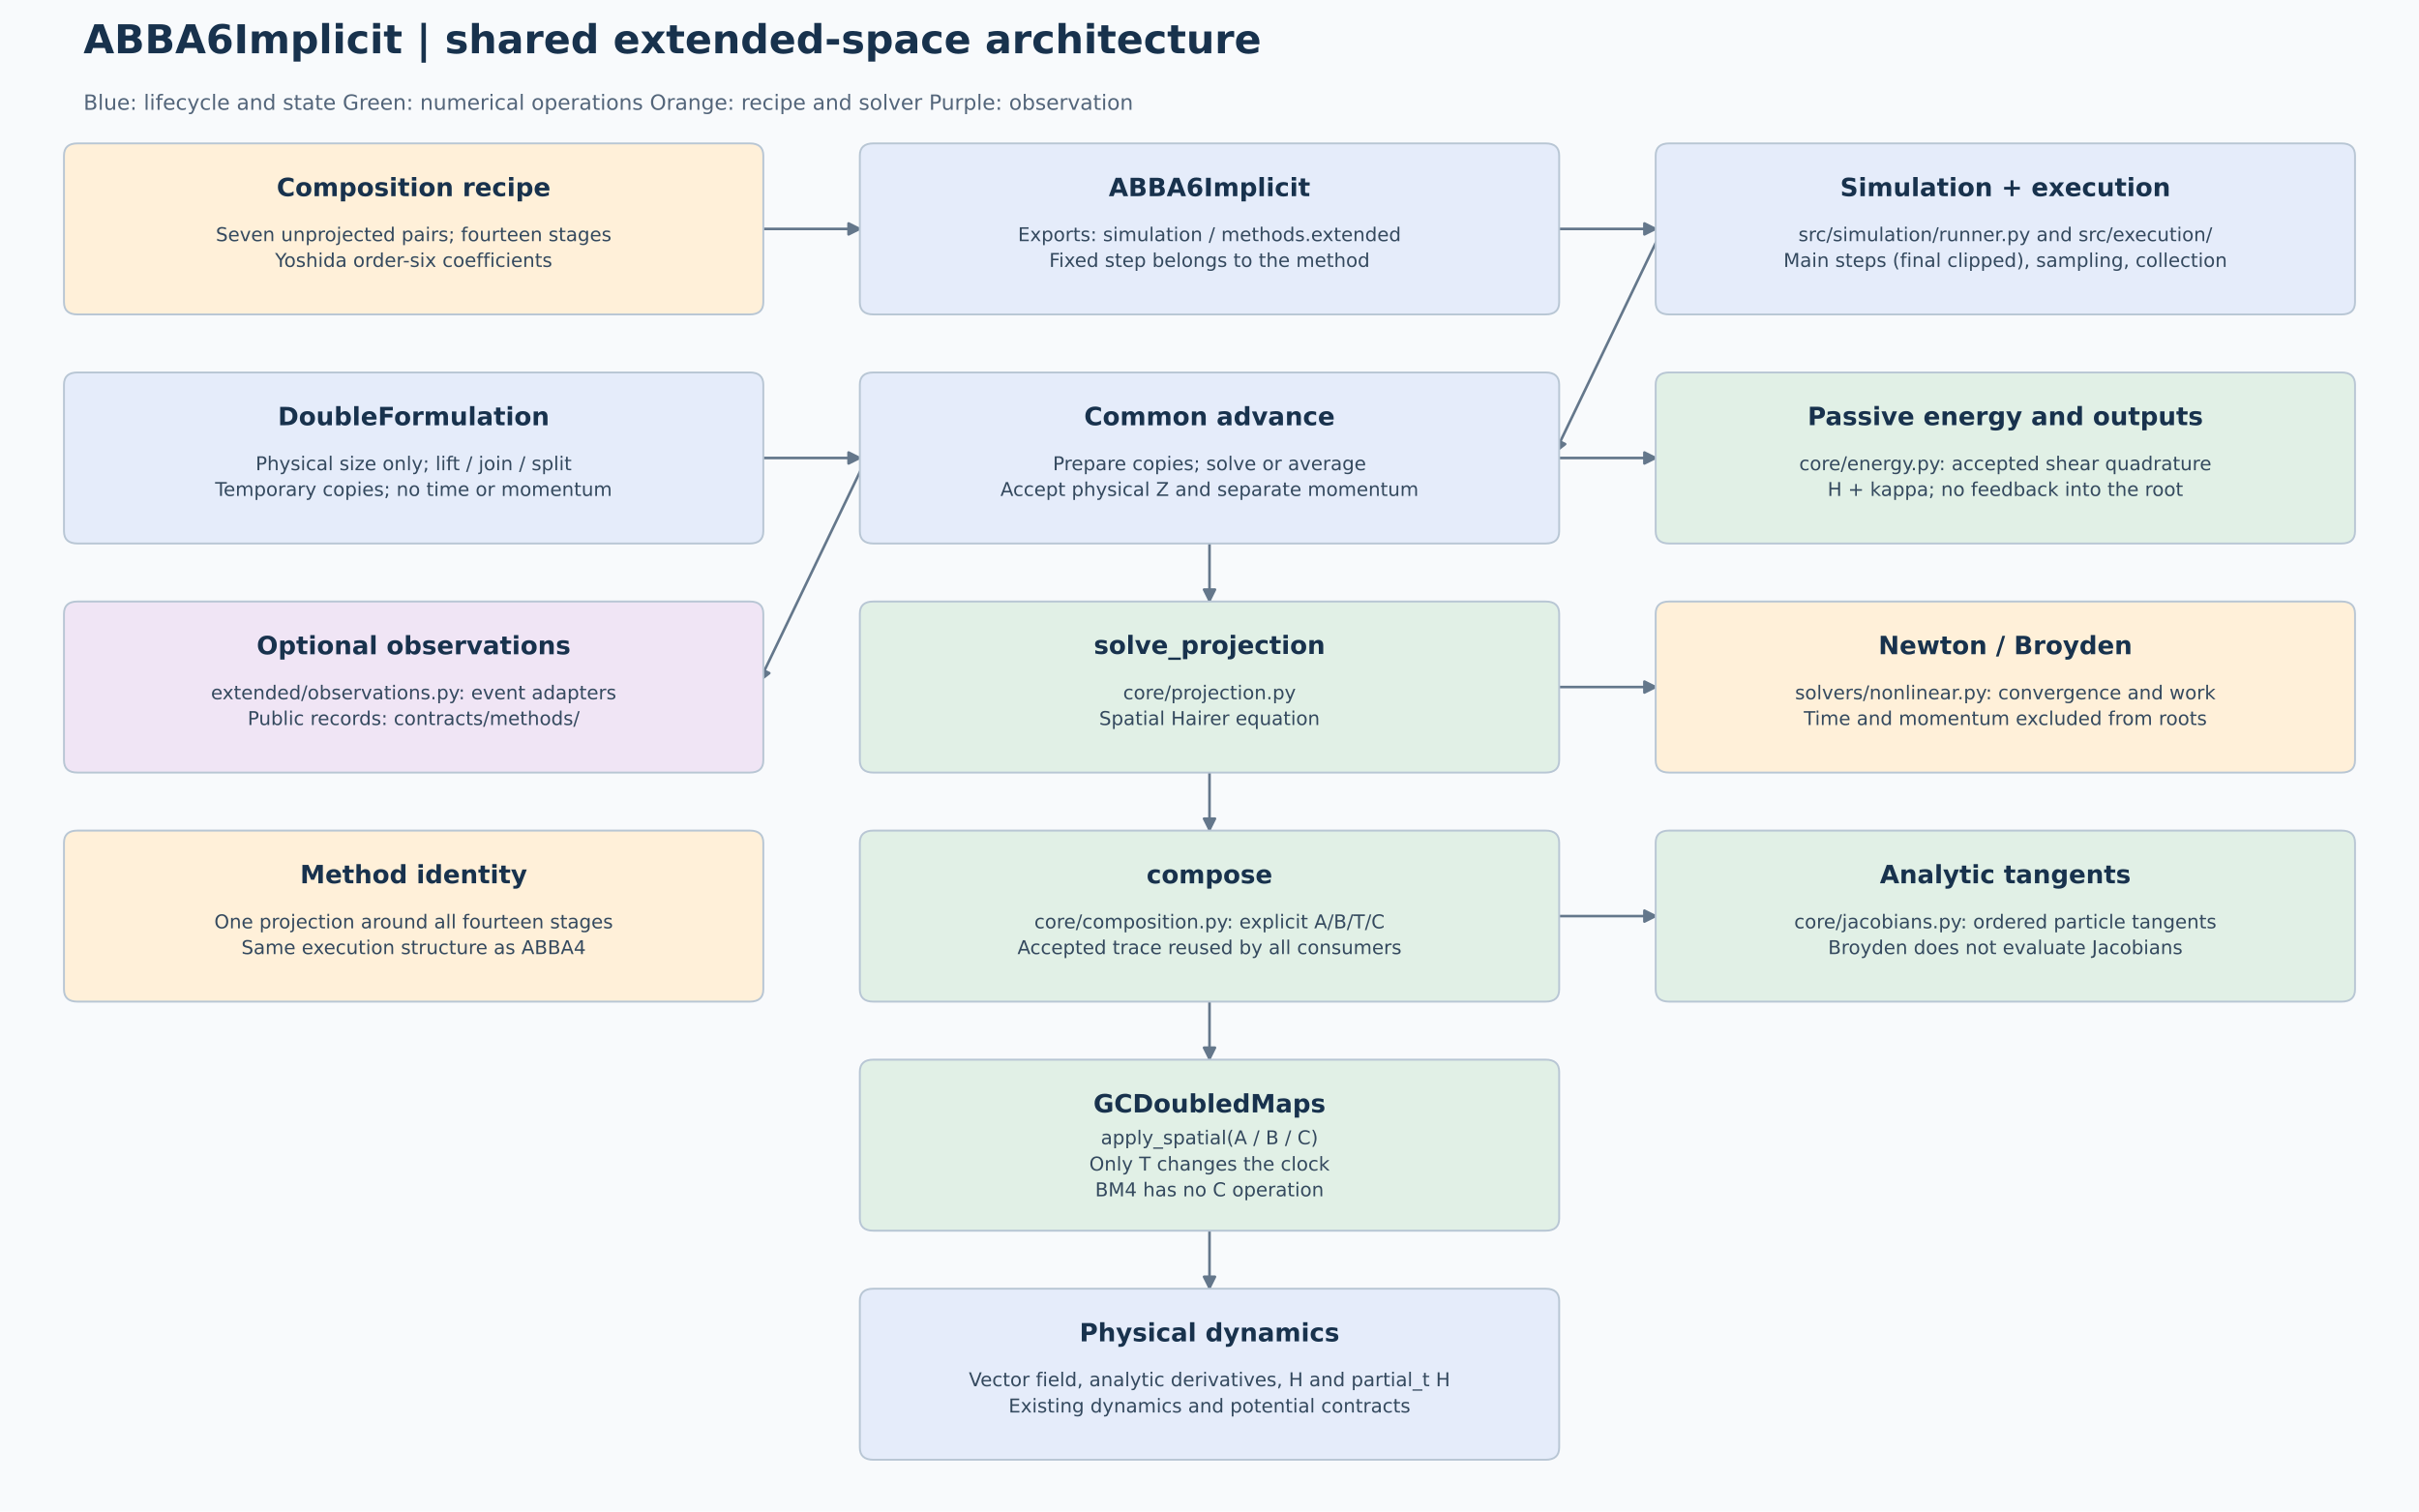
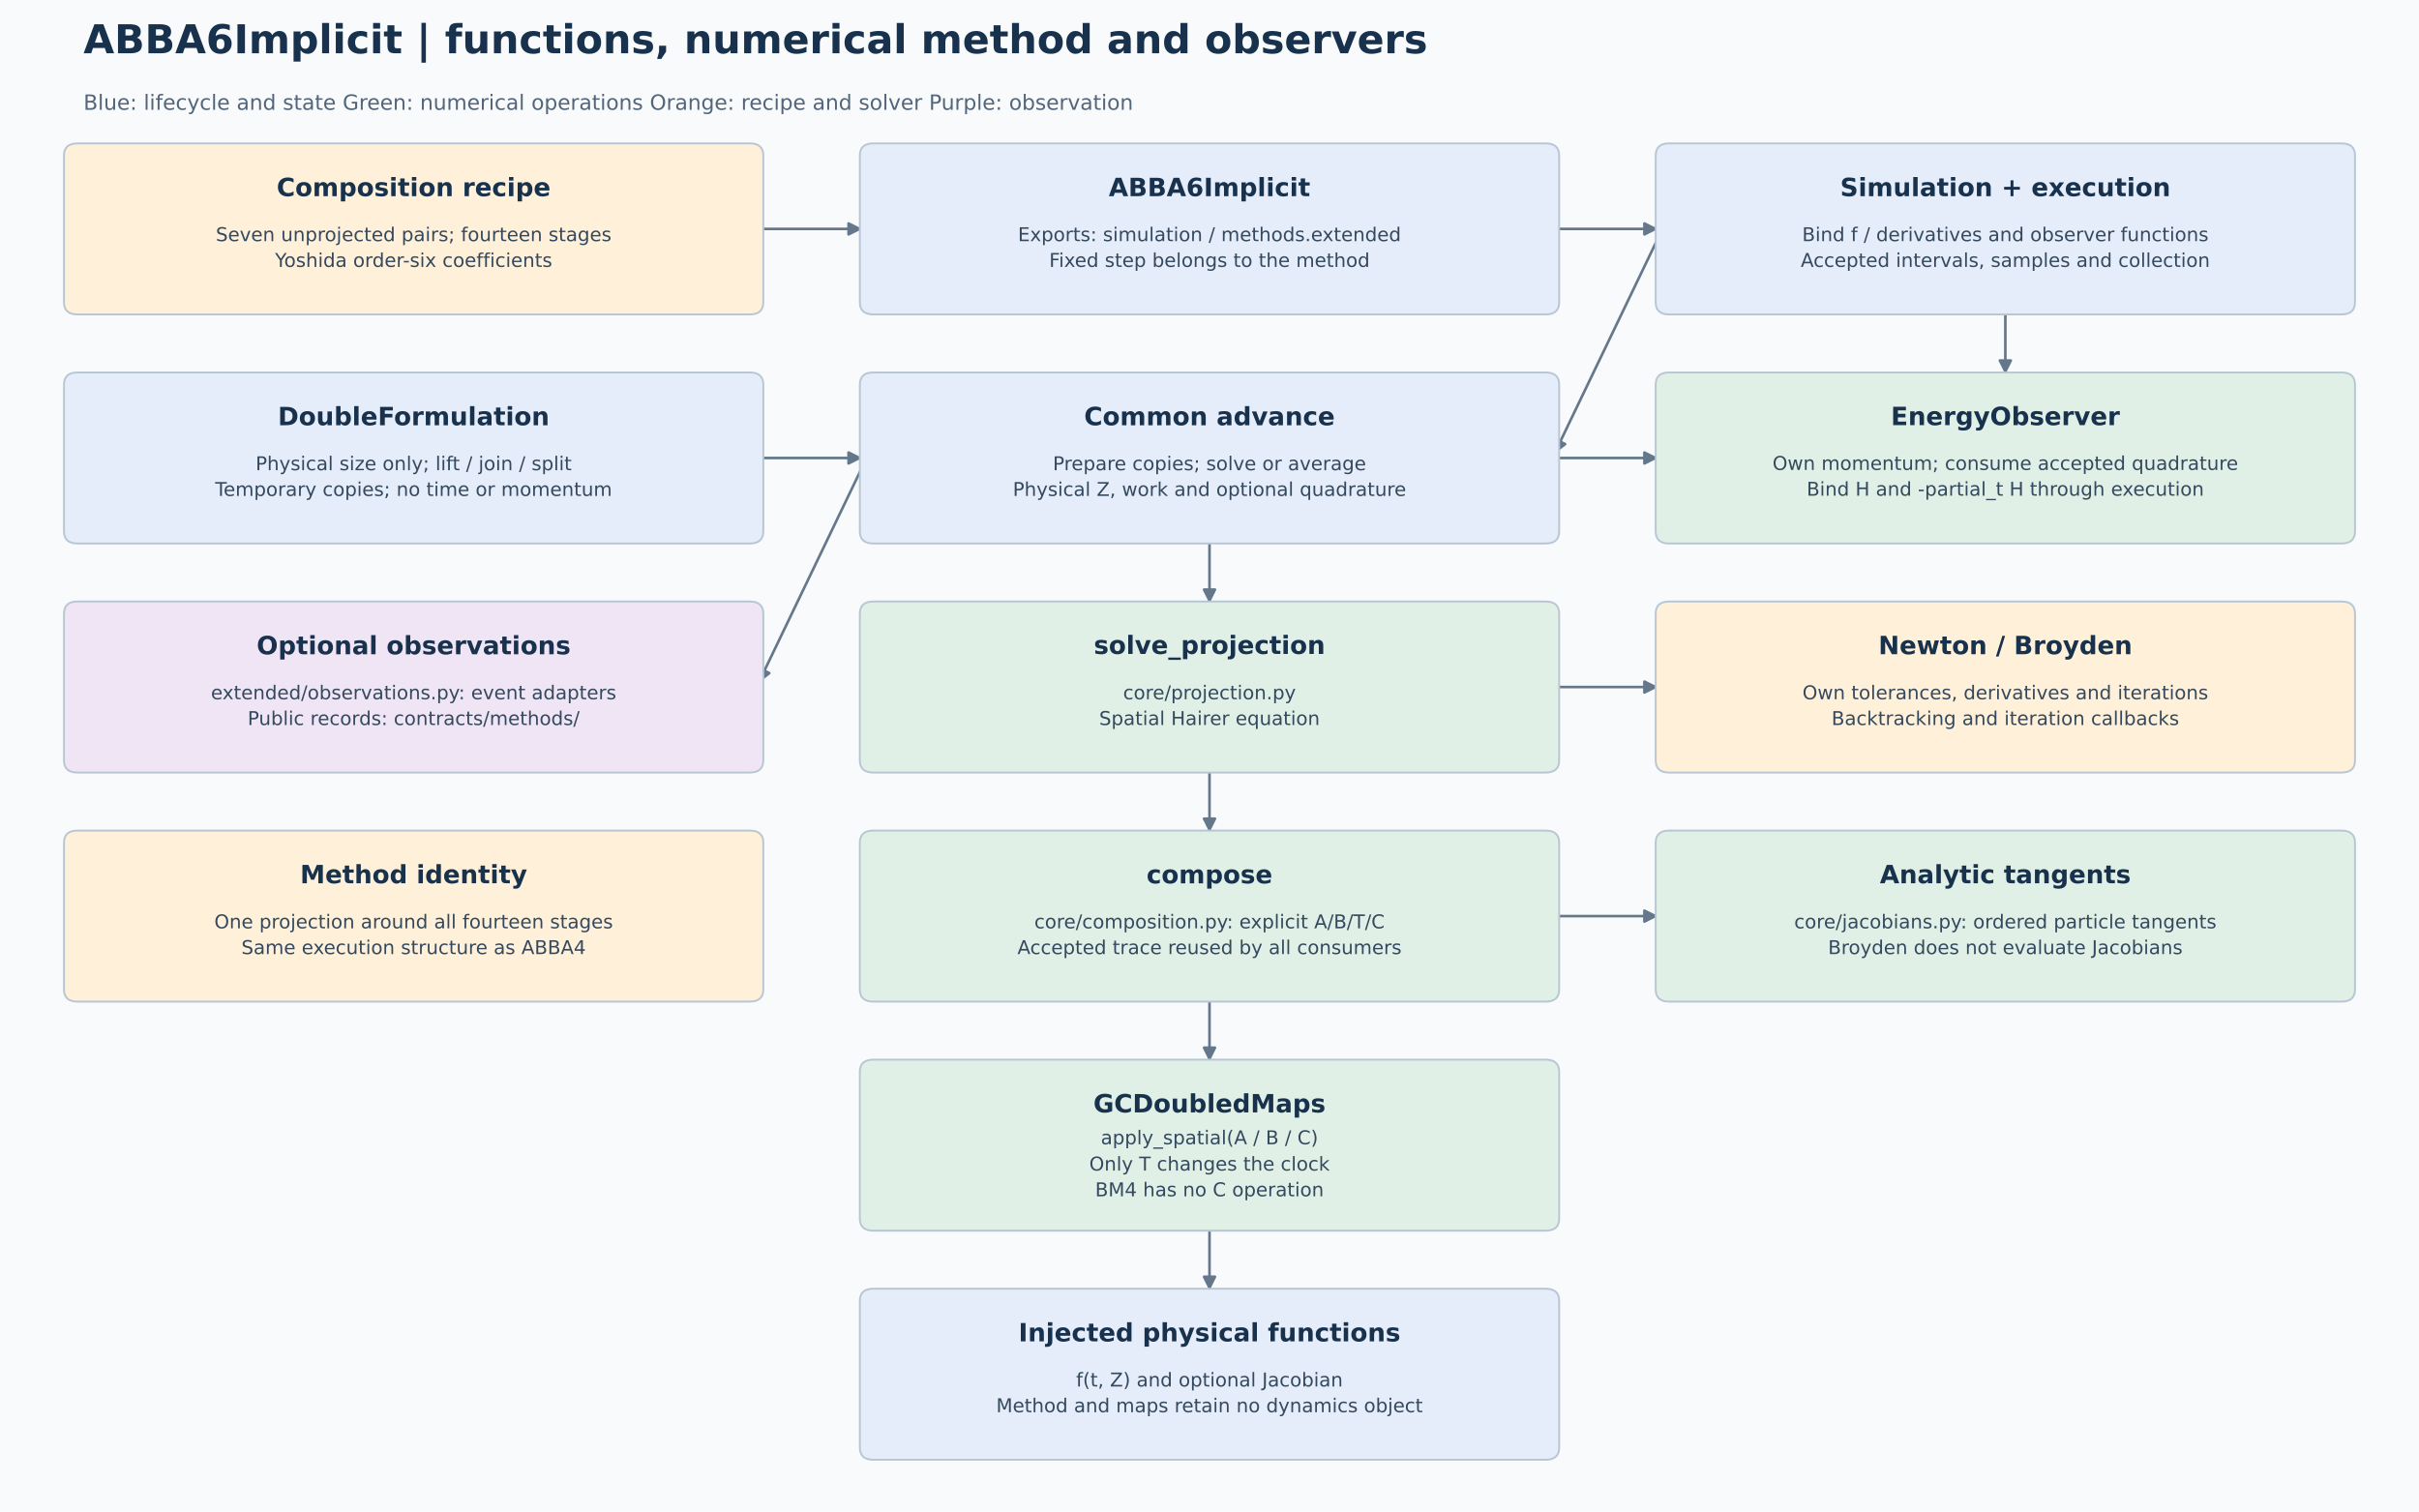
<svg xmlns="http://www.w3.org/2000/svg" width="1152pt" height="720pt" viewBox="0 0 1152 720" version="1.1">
  <defs>
    <style type="text/css">*{stroke-linejoin: round; stroke-linecap: butt}</style>
  </defs>
  <g id="figure_1">
    <g id="patch_1">
      <path d="M 0 720 L 1152 720 L 1152 0 L 0 0 z " style="fill: #f8fafc" />
    </g>
    <g id="axes_1">
      <g id="patch_2">
        <path d="M 362.288 109.039 Q 386.497 109.039 409.309 109.039 " clip-path="url(#pb098db616b)" style="fill: none; stroke: #64778b; stroke-width: 1.25; stroke-linecap: round" />
        <path d="M 404.109 106.439 L 409.309 109.039 L 404.109 111.639 z " clip-path="url(#pb098db616b)" style="fill: #64778b; stroke: #64778b; stroke-width: 1.25; stroke-linecap: round" />
      </g>
      <g id="patch_3">
        <path d="M 741.296 109.039 Q 765.505 109.039 788.317 109.039 " clip-path="url(#pb098db616b)" style="fill: none; stroke: #64778b; stroke-width: 1.25; stroke-linecap: round" />
        <path d="M 783.117 106.439 L 788.317 109.039 L 783.117 111.639 z " clip-path="url(#pb098db616b)" style="fill: #64778b; stroke: #64778b; stroke-width: 1.25; stroke-linecap: round" />
      </g>
      <g id="patch_4">
        <path d="M 790.847 110.841 Q 765.505 163.594 740.768 215.088 " clip-path="url(#pb098db616b)" style="fill: none; stroke: #64778b; stroke-width: 1.25; stroke-linecap: round" />
        <path d="M 745.363 211.527 L 740.768 215.088 L 740.676 209.275 z " clip-path="url(#pb098db616b)" style="fill: #64778b; stroke: #64778b; stroke-width: 1.25; stroke-linecap: round" />
      </g>
      <g id="patch_5">
        <path d="M 362.288 218.153 Q 386.497 218.153 409.309 218.153 " clip-path="url(#pb098db616b)" style="fill: none; stroke: #64778b; stroke-width: 1.25; stroke-linecap: round" />
        <path d="M 404.109 215.553 L 409.309 218.153 L 404.109 220.753 z " clip-path="url(#pb098db616b)" style="fill: #64778b; stroke: #64778b; stroke-width: 1.25; stroke-linecap: round" />
      </g>
      <g id="patch_6">
        <path d="M 576 257.976 Q 576 272.707 576 286.041 " clip-path="url(#pb098db616b)" style="fill: none; stroke: #64778b; stroke-width: 1.25; stroke-linecap: round" />
        <path d="M 578.6 280.841 L 576 286.041 L 573.4 280.841 z " clip-path="url(#pb098db616b)" style="fill: #64778b; stroke: #64778b; stroke-width: 1.25; stroke-linecap: round" />
      </g>
      <g id="patch_7">
+         <path d="M 955.008 148.863 Q 955.008 163.594 955.008 176.928 " clip-path="url(#pb098db616b)" style="fill: none; stroke: #64778b; stroke-width: 1.25; stroke-linecap: round" />
+         <path d="M 957.608 171.728 L 955.008 176.928 L 952.408 171.728 z " clip-path="url(#pb098db616b)" style="fill: #64778b; stroke: #64778b; stroke-width: 1.25; stroke-linecap: round" />
+       </g>
+       <g id="patch_8">
        <path d="M 741.296 218.153 Q 765.505 218.153 788.317 218.153 " clip-path="url(#pb098db616b)" style="fill: none; stroke: #64778b; stroke-width: 1.25; stroke-linecap: round" />
        <path d="M 783.117 215.553 L 788.317 218.153 L 783.117 220.753 z " clip-path="url(#pb098db616b)" style="fill: #64778b; stroke: #64778b; stroke-width: 1.25; stroke-linecap: round" />
      </g>
-       <g id="patch_8">
+       <g id="patch_9">
        <path d="M 411.839 219.954 Q 386.497 272.708 361.76 324.202 " clip-path="url(#pb098db616b)" style="fill: none; stroke: #64778b; stroke-width: 1.25; stroke-linecap: round" />
        <path d="M 366.355 320.64 L 361.76 324.202 L 361.668 318.389 z " clip-path="url(#pb098db616b)" style="fill: #64778b; stroke: #64778b; stroke-width: 1.25; stroke-linecap: round" />
      </g>
-       <g id="patch_9">
+       <g id="patch_10">
        <path d="M 576 367.089 Q 576 381.821 576 395.155 " clip-path="url(#pb098db616b)" style="fill: none; stroke: #64778b; stroke-width: 1.25; stroke-linecap: round" />
        <path d="M 578.6 389.955 L 576 395.155 L 573.4 389.955 z " clip-path="url(#pb098db616b)" style="fill: #64778b; stroke: #64778b; stroke-width: 1.25; stroke-linecap: round" />
      </g>
-       <g id="patch_10">
+       <g id="patch_11">
        <path d="M 741.296 327.266 Q 765.505 327.266 788.317 327.266 " clip-path="url(#pb098db616b)" style="fill: none; stroke: #64778b; stroke-width: 1.25; stroke-linecap: round" />
        <path d="M 783.117 324.666 L 788.317 327.266 L 783.117 329.866 z " clip-path="url(#pb098db616b)" style="fill: #64778b; stroke: #64778b; stroke-width: 1.25; stroke-linecap: round" />
      </g>
-       <g id="patch_11">
+       <g id="patch_12">
        <path d="M 741.296 436.379 Q 765.505 436.379 788.317 436.379 " clip-path="url(#pb098db616b)" style="fill: none; stroke: #64778b; stroke-width: 1.25; stroke-linecap: round" />
        <path d="M 783.117 433.779 L 788.317 436.379 L 783.117 438.979 z " clip-path="url(#pb098db616b)" style="fill: #64778b; stroke: #64778b; stroke-width: 1.25; stroke-linecap: round" />
      </g>
-       <g id="patch_12">
+       <g id="patch_13">
        <path d="M 576 476.203 Q 576 490.934 576 504.268 " clip-path="url(#pb098db616b)" style="fill: none; stroke: #64778b; stroke-width: 1.25; stroke-linecap: round" />
        <path d="M 578.6 499.068 L 576 504.268 L 573.4 499.068 z " clip-path="url(#pb098db616b)" style="fill: #64778b; stroke: #64778b; stroke-width: 1.25; stroke-linecap: round" />
      </g>
-       <g id="patch_13">
+       <g id="patch_14">
        <path d="M 576 585.316 Q 576 600.048 576 613.382 " clip-path="url(#pb098db616b)" style="fill: none; stroke: #64778b; stroke-width: 1.25; stroke-linecap: round" />
        <path d="M 578.6 608.182 L 576 613.382 L 573.4 608.182 z " clip-path="url(#pb098db616b)" style="fill: #64778b; stroke: #64778b; stroke-width: 1.25; stroke-linecap: round" />
      </g>
-       <g id="patch_14">
+       <g id="patch_15">
        <path d="M 36.922 149.775 L 357.062 149.775 Q 363.514 149.775 363.514 143.955 L 363.514 74.123 Q 363.514 68.304 357.062 68.304 L 36.922 68.304 Q 30.47 68.304 30.47 74.123 L 30.47 143.955 Q 30.47 149.775 36.922 149.775 z " clip-path="url(#pb098db616b)" style="fill: #fff0d9; stroke: #b8c6d4; stroke-width: 0.9; stroke-linejoin: miter" />
      </g>
-       <g id="patch_15">
+       <g id="patch_16">
        <path d="M 415.93 149.775 L 736.07 149.775 Q 742.522 149.775 742.522 143.955 L 742.522 74.123 Q 742.522 68.304 736.07 68.304 L 415.93 68.304 Q 409.478 68.304 409.478 74.123 L 409.478 143.955 Q 409.478 149.775 415.93 149.775 z " clip-path="url(#pb098db616b)" style="fill: #e5ecfa; stroke: #b8c6d4; stroke-width: 0.9; stroke-linejoin: miter" />
      </g>
-       <g id="patch_16">
+       <g id="patch_17">
        <path d="M 794.938 149.775 L 1115.078 149.775 Q 1121.53 149.775 1121.53 143.955 L 1121.53 74.123 Q 1121.53 68.304 1115.078 68.304 L 794.938 68.304 Q 788.486 68.304 788.486 74.123 L 788.486 143.955 Q 788.486 149.775 794.938 149.775 z " clip-path="url(#pb098db616b)" style="fill: #e5ecfa; stroke: #b8c6d4; stroke-width: 0.9; stroke-linejoin: miter" />
      </g>
-       <g id="patch_17">
+       <g id="patch_18">
        <path d="M 36.922 258.888 L 357.062 258.888 Q 363.514 258.888 363.514 253.069 L 363.514 183.236 Q 363.514 177.417 357.062 177.417 L 36.922 177.417 Q 30.47 177.417 30.47 183.236 L 30.47 253.069 Q 30.47 258.888 36.922 258.888 z " clip-path="url(#pb098db616b)" style="fill: #e5ecfa; stroke: #b8c6d4; stroke-width: 0.9; stroke-linejoin: miter" />
      </g>
-       <g id="patch_18">
+       <g id="patch_19">
        <path d="M 415.93 258.888 L 736.07 258.888 Q 742.522 258.888 742.522 253.069 L 742.522 183.236 Q 742.522 177.417 736.07 177.417 L 415.93 177.417 Q 409.478 177.417 409.478 183.236 L 409.478 253.069 Q 409.478 258.888 415.93 258.888 z " clip-path="url(#pb098db616b)" style="fill: #e5ecfa; stroke: #b8c6d4; stroke-width: 0.9; stroke-linejoin: miter" />
      </g>
-       <g id="patch_19">
+       <g id="patch_20">
        <path d="M 794.938 258.888 L 1115.078 258.888 Q 1121.53 258.888 1121.53 253.069 L 1121.53 183.236 Q 1121.53 177.417 1115.078 177.417 L 794.938 177.417 Q 788.486 177.417 788.486 183.236 L 788.486 253.069 Q 788.486 258.888 794.938 258.888 z " clip-path="url(#pb098db616b)" style="fill: #e1f0e6; stroke: #b8c6d4; stroke-width: 0.9; stroke-linejoin: miter" />
      </g>
-       <g id="patch_20">
+       <g id="patch_21">
        <path d="M 36.922 368.002 L 357.062 368.002 Q 363.514 368.002 363.514 362.182 L 363.514 292.35 Q 363.514 286.53 357.062 286.53 L 36.922 286.53 Q 30.47 286.53 30.47 292.35 L 30.47 362.182 Q 30.47 368.002 36.922 368.002 z " clip-path="url(#pb098db616b)" style="fill: #f0e5f5; stroke: #b8c6d4; stroke-width: 0.9; stroke-linejoin: miter" />
      </g>
-       <g id="patch_21">
+       <g id="patch_22">
        <path d="M 415.93 368.002 L 736.07 368.002 Q 742.522 368.002 742.522 362.182 L 742.522 292.35 Q 742.522 286.53 736.07 286.53 L 415.93 286.53 Q 409.478 286.53 409.478 292.35 L 409.478 362.182 Q 409.478 368.002 415.93 368.002 z " clip-path="url(#pb098db616b)" style="fill: #e1f0e6; stroke: #b8c6d4; stroke-width: 0.9; stroke-linejoin: miter" />
      </g>
-       <g id="patch_22">
+       <g id="patch_23">
        <path d="M 794.938 368.002 L 1115.078 368.002 Q 1121.53 368.002 1121.53 362.182 L 1121.53 292.35 Q 1121.53 286.53 1115.078 286.53 L 794.938 286.53 Q 788.486 286.53 788.486 292.35 L 788.486 362.182 Q 788.486 368.002 794.938 368.002 z " clip-path="url(#pb098db616b)" style="fill: #fff0d9; stroke: #b8c6d4; stroke-width: 0.9; stroke-linejoin: miter" />
      </g>
-       <g id="patch_23">
+       <g id="patch_24">
        <path d="M 36.922 477.115 L 357.062 477.115 Q 363.514 477.115 363.514 471.296 L 363.514 401.463 Q 363.514 395.644 357.062 395.644 L 36.922 395.644 Q 30.47 395.644 30.47 401.463 L 30.47 471.296 Q 30.47 477.115 36.922 477.115 z " clip-path="url(#pb098db616b)" style="fill: #fff0d9; stroke: #b8c6d4; stroke-width: 0.9; stroke-linejoin: miter" />
      </g>
-       <g id="patch_24">
+       <g id="patch_25">
        <path d="M 415.93 477.115 L 736.07 477.115 Q 742.522 477.115 742.522 471.296 L 742.522 401.463 Q 742.522 395.644 736.07 395.644 L 415.93 395.644 Q 409.478 395.644 409.478 401.463 L 409.478 471.296 Q 409.478 477.115 415.93 477.115 z " clip-path="url(#pb098db616b)" style="fill: #e1f0e6; stroke: #b8c6d4; stroke-width: 0.9; stroke-linejoin: miter" />
      </g>
-       <g id="patch_25">
+       <g id="patch_26">
        <path d="M 794.938 477.115 L 1115.078 477.115 Q 1121.53 477.115 1121.53 471.296 L 1121.53 401.463 Q 1121.53 395.644 1115.078 395.644 L 794.938 395.644 Q 788.486 395.644 788.486 401.463 L 788.486 471.296 Q 788.486 477.115 794.938 477.115 z " clip-path="url(#pb098db616b)" style="fill: #e1f0e6; stroke: #b8c6d4; stroke-width: 0.9; stroke-linejoin: miter" />
      </g>
-       <g id="patch_26">
+       <g id="patch_27">
        <path d="M 415.93 586.228 L 736.07 586.228 Q 742.522 586.228 742.522 580.409 L 742.522 510.576 Q 742.522 504.757 736.07 504.757 L 415.93 504.757 Q 409.478 504.757 409.478 510.576 L 409.478 580.409 Q 409.478 586.228 415.93 586.228 z " clip-path="url(#pb098db616b)" style="fill: #e1f0e6; stroke: #b8c6d4; stroke-width: 0.9; stroke-linejoin: miter" />
      </g>
-       <g id="patch_27">
+       <g id="patch_28">
        <path d="M 415.93 695.342 L 736.07 695.342 Q 742.522 695.342 742.522 689.522 L 742.522 619.69 Q 742.522 613.871 736.07 613.871 L 415.93 613.871 Q 409.478 613.871 409.478 619.69 L 409.478 689.522 Q 409.478 695.342 415.93 695.342 z " clip-path="url(#pb098db616b)" style="fill: #e5ecfa; stroke: #b8c6d4; stroke-width: 0.9; stroke-linejoin: miter" />
      </g>
      <g id="text_1">
-         <text style="font-weight: 700; font-size: 19px; font-family: 'DejaVu Sans', 'Bitstream Vera Sans', 'Computer Modern Sans Serif', 'Lucida Grande', 'Verdana', 'Geneva', 'Lucid', 'Arial', 'Helvetica', 'Avant Garde', sans-serif; text-anchor: start; fill: #18324d" x="39.744" y="25.386" transform="rotate(-0 39.744 25.38557)">ABBA6Implicit | shared extended-space architecture</text>
+         <text style="font-weight: 700; font-size: 19px; font-family: 'DejaVu Sans', 'Bitstream Vera Sans', 'Computer Modern Sans Serif', 'Lucida Grande', 'Verdana', 'Geneva', 'Lucid', 'Arial', 'Helvetica', 'Avant Garde', sans-serif; text-anchor: start; fill: #18324d" x="39.744" y="25.386" transform="rotate(-0 39.744 25.38557)">ABBA6Implicit | functions, numerical method and observers</text>
      </g>
      <g id="text_2">
        <text style="font-size: 10px; font-family: 'DejaVu Sans', 'Bitstream Vera Sans', 'Computer Modern Sans Serif', 'Lucida Grande', 'Verdana', 'Geneva', 'Lucid', 'Arial', 'Helvetica', 'Avant Garde', sans-serif; text-anchor: start; fill: #53657a" x="39.744" y="52.3" transform="rotate(-0 39.744 52.30021)">Blue: lifecycle and state    Green: numerical operations    Orange: recipe and solver    Purple: observation</text>
      </g>
      <g id="text_3">
        <text style="font-weight: 700; font-size: 12px; font-family: 'DejaVu Sans', 'Bitstream Vera Sans', 'Computer Modern Sans Serif', 'Lucida Grande', 'Verdana', 'Geneva', 'Lucid', 'Arial', 'Helvetica', 'Avant Garde', sans-serif; text-anchor: middle; fill: #18324d" x="196.992" y="93.437" transform="rotate(-0 196.992 93.43744)">Composition recipe</text>
      </g>
      <g id="text_4">
        <text style="font-size: 9.1px; font-family: 'DejaVu Sans', 'Bitstream Vera Sans', 'Computer Modern Sans Serif', 'Lucida Grande', 'Verdana', 'Geneva', 'Lucid', 'Arial', 'Helvetica', 'Avant Garde', sans-serif; fill: #34495e" transform="translate(102.7764 114.8745)">Seven unprojected pairs; fourteen stages</text>
        <text style="font-size: 9.1px; font-family: 'DejaVu Sans', 'Bitstream Vera Sans', 'Computer Modern Sans Serif', 'Lucida Grande', 'Verdana', 'Geneva', 'Lucid', 'Arial', 'Helvetica', 'Avant Garde', sans-serif; fill: #34495e" transform="translate(130.9765 127.1389)">Yoshida order-six coefficients</text>
      </g>
      <g id="text_5">
        <text style="font-weight: 700; font-size: 12px; font-family: 'DejaVu Sans', 'Bitstream Vera Sans', 'Computer Modern Sans Serif', 'Lucida Grande', 'Verdana', 'Geneva', 'Lucid', 'Arial', 'Helvetica', 'Avant Garde', sans-serif; text-anchor: middle; fill: #18324d" x="576" y="93.437" transform="rotate(-0 576 93.43744)">ABBA6Implicit</text>
      </g>
      <g id="text_6">
        <text style="font-size: 9.1px; font-family: 'DejaVu Sans', 'Bitstream Vera Sans', 'Computer Modern Sans Serif', 'Lucida Grande', 'Verdana', 'Geneva', 'Lucid', 'Arial', 'Helvetica', 'Avant Garde', sans-serif; fill: #34495e" transform="translate(484.7689 114.8745)">Exports: simulation / methods.extended</text>
        <text style="font-size: 9.1px; font-family: 'DejaVu Sans', 'Bitstream Vera Sans', 'Computer Modern Sans Serif', 'Lucida Grande', 'Verdana', 'Geneva', 'Lucid', 'Arial', 'Helvetica', 'Avant Garde', sans-serif; fill: #34495e" transform="translate(499.6524 127.1389)">Fixed step belongs to the method</text>
      </g>
      <g id="text_7">
        <text style="font-weight: 700; font-size: 12px; font-family: 'DejaVu Sans', 'Bitstream Vera Sans', 'Computer Modern Sans Serif', 'Lucida Grande', 'Verdana', 'Geneva', 'Lucid', 'Arial', 'Helvetica', 'Avant Garde', sans-serif; text-anchor: middle; fill: #18324d" x="955.008" y="93.437" transform="rotate(-0 955.008 93.43744)">Simulation + execution</text>
      </g>
      <g id="text_8">
-         <text style="font-size: 9.1px; font-family: 'DejaVu Sans', 'Bitstream Vera Sans', 'Computer Modern Sans Serif', 'Lucida Grande', 'Verdana', 'Geneva', 'Lucid', 'Arial', 'Helvetica', 'Avant Garde', sans-serif; fill: #34495e" transform="translate(856.4514 114.8745)">src/simulation/runner.py and src/execution/</text>
-         <text style="font-size: 9.1px; font-family: 'DejaVu Sans', 'Bitstream Vera Sans', 'Computer Modern Sans Serif', 'Lucida Grande', 'Verdana', 'Geneva', 'Lucid', 'Arial', 'Helvetica', 'Avant Garde', sans-serif; fill: #34495e" transform="translate(849.3542 127.1389)">Main steps (final clipped), sampling, collection</text>
+         <text style="font-size: 9.1px; font-family: 'DejaVu Sans', 'Bitstream Vera Sans', 'Computer Modern Sans Serif', 'Lucida Grande', 'Verdana', 'Geneva', 'Lucid', 'Arial', 'Helvetica', 'Avant Garde', sans-serif; fill: #34495e" transform="translate(858.2316 114.8745)">Bind f / derivatives and observer functions</text>
+         <text style="font-size: 9.1px; font-family: 'DejaVu Sans', 'Bitstream Vera Sans', 'Computer Modern Sans Serif', 'Lucida Grande', 'Verdana', 'Geneva', 'Lucid', 'Arial', 'Helvetica', 'Avant Garde', sans-serif; fill: #34495e" transform="translate(857.5598 127.1389)">Accepted intervals, samples and collection</text>
      </g>
      <g id="text_9">
        <text style="font-weight: 700; font-size: 12px; font-family: 'DejaVu Sans', 'Bitstream Vera Sans', 'Computer Modern Sans Serif', 'Lucida Grande', 'Verdana', 'Geneva', 'Lucid', 'Arial', 'Helvetica', 'Avant Garde', sans-serif; text-anchor: middle; fill: #18324d" x="196.992" y="202.551" transform="rotate(-0 196.992 202.5508)">DoubleFormulation</text>
      </g>
      <g id="text_10">
        <text style="font-size: 9.1px; font-family: 'DejaVu Sans', 'Bitstream Vera Sans', 'Computer Modern Sans Serif', 'Lucida Grande', 'Verdana', 'Geneva', 'Lucid', 'Arial', 'Helvetica', 'Avant Garde', sans-serif; fill: #34495e" transform="translate(121.7158 223.9879)">Physical size only; lift / join / split</text>
        <text style="font-size: 9.1px; font-family: 'DejaVu Sans', 'Bitstream Vera Sans', 'Computer Modern Sans Serif', 'Lucida Grande', 'Verdana', 'Geneva', 'Lucid', 'Arial', 'Helvetica', 'Avant Garde', sans-serif; fill: #34495e" transform="translate(102.4565 236.2523)">Temporary copies; no time or momentum</text>
      </g>
      <g id="text_11">
        <text style="font-weight: 700; font-size: 12px; font-family: 'DejaVu Sans', 'Bitstream Vera Sans', 'Computer Modern Sans Serif', 'Lucida Grande', 'Verdana', 'Geneva', 'Lucid', 'Arial', 'Helvetica', 'Avant Garde', sans-serif; text-anchor: middle; fill: #18324d" x="576" y="202.551" transform="rotate(-0 576 202.5508)">Common advance</text>
      </g>
      <g id="text_12">
        <text style="font-size: 9.1px; font-family: 'DejaVu Sans', 'Bitstream Vera Sans', 'Computer Modern Sans Serif', 'Lucida Grande', 'Verdana', 'Geneva', 'Lucid', 'Arial', 'Helvetica', 'Avant Garde', sans-serif; fill: #34495e" transform="translate(501.4049 223.9879)">Prepare copies; solve or average</text>
-         <text style="font-size: 9.1px; font-family: 'DejaVu Sans', 'Bitstream Vera Sans', 'Computer Modern Sans Serif', 'Lucida Grande', 'Verdana', 'Geneva', 'Lucid', 'Arial', 'Helvetica', 'Avant Garde', sans-serif; fill: #34495e" transform="translate(476.4112 236.2523)">Accept physical Z and separate momentum</text>
+         <text style="font-size: 9.1px; font-family: 'DejaVu Sans', 'Bitstream Vera Sans', 'Computer Modern Sans Serif', 'Lucida Grande', 'Verdana', 'Geneva', 'Lucid', 'Arial', 'Helvetica', 'Avant Garde', sans-serif; fill: #34495e" transform="translate(482.3446 236.2523)">Physical Z, work and optional quadrature</text>
      </g>
      <g id="text_13">
-         <text style="font-weight: 700; font-size: 12px; font-family: 'DejaVu Sans', 'Bitstream Vera Sans', 'Computer Modern Sans Serif', 'Lucida Grande', 'Verdana', 'Geneva', 'Lucid', 'Arial', 'Helvetica', 'Avant Garde', sans-serif; text-anchor: middle; fill: #18324d" x="955.008" y="202.504" transform="rotate(-0 955.008 202.504)">Passive energy and outputs</text>
+         <text style="font-weight: 700; font-size: 12px; font-family: 'DejaVu Sans', 'Bitstream Vera Sans', 'Computer Modern Sans Serif', 'Lucida Grande', 'Verdana', 'Geneva', 'Lucid', 'Arial', 'Helvetica', 'Avant Garde', sans-serif; text-anchor: middle; fill: #18324d" x="955.008" y="202.504" transform="rotate(-0 955.008 202.504)">EnergyObserver</text>
      </g>
      <g id="text_14">
-         <text style="font-size: 9.1px; font-family: 'DejaVu Sans', 'Bitstream Vera Sans', 'Computer Modern Sans Serif', 'Lucida Grande', 'Verdana', 'Geneva', 'Lucid', 'Arial', 'Helvetica', 'Avant Garde', sans-serif; fill: #34495e" transform="translate(856.8389 223.9879)">core/energy.py: accepted shear quadrature</text>
-         <text style="font-size: 9.1px; font-family: 'DejaVu Sans', 'Bitstream Vera Sans', 'Computer Modern Sans Serif', 'Lucida Grande', 'Verdana', 'Geneva', 'Lucid', 'Arial', 'Helvetica', 'Avant Garde', sans-serif; fill: #34495e" transform="translate(870.3368 236.2523)">H + kappa; no feedback into the root</text>
+         <text style="font-size: 9.1px; font-family: 'DejaVu Sans', 'Bitstream Vera Sans', 'Computer Modern Sans Serif', 'Lucida Grande', 'Verdana', 'Geneva', 'Lucid', 'Arial', 'Helvetica', 'Avant Garde', sans-serif; fill: #34495e" transform="translate(844.1245 223.8614)">Own momentum; consume accepted quadrature</text>
+         <text style="font-size: 9.1px; font-family: 'DejaVu Sans', 'Bitstream Vera Sans', 'Computer Modern Sans Serif', 'Lucida Grande', 'Verdana', 'Geneva', 'Lucid', 'Arial', 'Helvetica', 'Avant Garde', sans-serif; fill: #34495e" transform="translate(860.3758 236.1257)">Bind H and -partial_t H through execution</text>
      </g>
      <g id="text_15">
        <text style="font-weight: 700; font-size: 12px; font-family: 'DejaVu Sans', 'Bitstream Vera Sans', 'Computer Modern Sans Serif', 'Lucida Grande', 'Verdana', 'Geneva', 'Lucid', 'Arial', 'Helvetica', 'Avant Garde', sans-serif; text-anchor: middle; fill: #18324d" x="196.992" y="311.664" transform="rotate(-0 196.992 311.6642)">Optional observations</text>
      </g>
      <g id="text_16">
        <text style="font-size: 9.1px; font-family: 'DejaVu Sans', 'Bitstream Vera Sans', 'Computer Modern Sans Serif', 'Lucida Grande', 'Verdana', 'Geneva', 'Lucid', 'Arial', 'Helvetica', 'Avant Garde', sans-serif; fill: #34495e" transform="translate(100.4623 333.1013)">extended/observations.py: event adapters</text>
        <text style="font-size: 9.1px; font-family: 'DejaVu Sans', 'Bitstream Vera Sans', 'Computer Modern Sans Serif', 'Lucida Grande', 'Verdana', 'Geneva', 'Lucid', 'Arial', 'Helvetica', 'Avant Garde', sans-serif; fill: #34495e" transform="translate(117.923 345.3657)">Public records: contracts/methods/</text>
      </g>
      <g id="text_17">
        <text style="font-weight: 700; font-size: 12px; font-family: 'DejaVu Sans', 'Bitstream Vera Sans', 'Computer Modern Sans Serif', 'Lucida Grande', 'Verdana', 'Geneva', 'Lucid', 'Arial', 'Helvetica', 'Avant Garde', sans-serif; text-anchor: middle; fill: #18324d" x="576" y="311.497" transform="rotate(-0 576 311.4974)">solve_projection</text>
      </g>
      <g id="text_18">
        <text style="font-size: 9.1px; font-family: 'DejaVu Sans', 'Bitstream Vera Sans', 'Computer Modern Sans Serif', 'Lucida Grande', 'Verdana', 'Geneva', 'Lucid', 'Arial', 'Helvetica', 'Avant Garde', sans-serif; fill: #34495e" transform="translate(534.8644 333.1013)">core/projection.py</text>
        <text style="font-size: 9.1px; font-family: 'DejaVu Sans', 'Bitstream Vera Sans', 'Computer Modern Sans Serif', 'Lucida Grande', 'Verdana', 'Geneva', 'Lucid', 'Arial', 'Helvetica', 'Avant Garde', sans-serif; fill: #34495e" transform="translate(523.4546 345.3657)">Spatial Hairer equation</text>
      </g>
      <g id="text_19">
        <text style="font-weight: 700; font-size: 12px; font-family: 'DejaVu Sans', 'Bitstream Vera Sans', 'Computer Modern Sans Serif', 'Lucida Grande', 'Verdana', 'Geneva', 'Lucid', 'Arial', 'Helvetica', 'Avant Garde', sans-serif; text-anchor: middle; fill: #18324d" x="955.008" y="311.617" transform="rotate(-0 955.008 311.6174)">Newton / Broyden</text>
      </g>
      <g id="text_20">
-         <text style="font-size: 9.1px; font-family: 'DejaVu Sans', 'Bitstream Vera Sans', 'Computer Modern Sans Serif', 'Lucida Grande', 'Verdana', 'Geneva', 'Lucid', 'Arial', 'Helvetica', 'Avant Garde', sans-serif; fill: #34495e" transform="translate(854.8518 333.1013)">solvers/nonlinear.py: convergence and work</text>
-         <text style="font-size: 9.1px; font-family: 'DejaVu Sans', 'Bitstream Vera Sans', 'Computer Modern Sans Serif', 'Lucida Grande', 'Verdana', 'Geneva', 'Lucid', 'Arial', 'Helvetica', 'Avant Garde', sans-serif; fill: #34495e" transform="translate(859.0186 345.3657)">Time and momentum excluded from roots</text>
+         <text style="font-size: 9.1px; font-family: 'DejaVu Sans', 'Bitstream Vera Sans', 'Computer Modern Sans Serif', 'Lucida Grande', 'Verdana', 'Geneva', 'Lucid', 'Arial', 'Helvetica', 'Avant Garde', sans-serif; fill: #34495e" transform="translate(858.3788 333.1013)">Own tolerances, derivatives and iterations</text>
+         <text style="font-size: 9.1px; font-family: 'DejaVu Sans', 'Bitstream Vera Sans', 'Computer Modern Sans Serif', 'Lucida Grande', 'Verdana', 'Geneva', 'Lucid', 'Arial', 'Helvetica', 'Avant Garde', sans-serif; fill: #34495e" transform="translate(872.2243 345.3657)">Backtracking and iteration callbacks</text>
      </g>
      <g id="text_21">
        <text style="font-weight: 700; font-size: 12px; font-family: 'DejaVu Sans', 'Bitstream Vera Sans', 'Computer Modern Sans Serif', 'Lucida Grande', 'Verdana', 'Geneva', 'Lucid', 'Arial', 'Helvetica', 'Avant Garde', sans-serif; text-anchor: middle; fill: #18324d" x="196.992" y="420.731" transform="rotate(-0 196.992 420.7308)">Method identity</text>
      </g>
      <g id="text_22">
        <text style="font-size: 9.1px; font-family: 'DejaVu Sans', 'Bitstream Vera Sans', 'Computer Modern Sans Serif', 'Lucida Grande', 'Verdana', 'Geneva', 'Lucid', 'Arial', 'Helvetica', 'Avant Garde', sans-serif; fill: #34495e" transform="translate(102.0555 442.2147)">One projection around all fourteen stages</text>
        <text style="font-size: 9.1px; font-family: 'DejaVu Sans', 'Bitstream Vera Sans', 'Computer Modern Sans Serif', 'Lucida Grande', 'Verdana', 'Geneva', 'Lucid', 'Arial', 'Helvetica', 'Avant Garde', sans-serif; fill: #34495e" transform="translate(114.9612 454.4791)">Same execution structure as ABBA4</text>
      </g>
      <g id="text_23">
        <text style="font-weight: 700; font-size: 12px; font-family: 'DejaVu Sans', 'Bitstream Vera Sans', 'Computer Modern Sans Serif', 'Lucida Grande', 'Verdana', 'Geneva', 'Lucid', 'Arial', 'Helvetica', 'Avant Garde', sans-serif; text-anchor: middle; fill: #18324d" x="576" y="420.778" transform="rotate(-0 576 420.7776)">compose</text>
      </g>
      <g id="text_24">
        <text style="font-size: 9.1px; font-family: 'DejaVu Sans', 'Bitstream Vera Sans', 'Computer Modern Sans Serif', 'Lucida Grande', 'Verdana', 'Geneva', 'Lucid', 'Arial', 'Helvetica', 'Avant Garde', sans-serif; fill: #34495e" transform="translate(492.5829 442.2147)">core/composition.py: explicit A/B/T/C</text>
        <text style="font-size: 9.1px; font-family: 'DejaVu Sans', 'Bitstream Vera Sans', 'Computer Modern Sans Serif', 'Lucida Grande', 'Verdana', 'Geneva', 'Lucid', 'Arial', 'Helvetica', 'Avant Garde', sans-serif; fill: #34495e" transform="translate(484.5258 454.4791)">Accepted trace reused by all consumers</text>
      </g>
      <g id="text_25">
        <text style="font-weight: 700; font-size: 12px; font-family: 'DejaVu Sans', 'Bitstream Vera Sans', 'Computer Modern Sans Serif', 'Lucida Grande', 'Verdana', 'Geneva', 'Lucid', 'Arial', 'Helvetica', 'Avant Garde', sans-serif; text-anchor: middle; fill: #18324d" x="955.008" y="420.731" transform="rotate(-0 955.008 420.7308)">Analytic tangents</text>
      </g>
      <g id="text_26">
        <text style="font-size: 9.1px; font-family: 'DejaVu Sans', 'Bitstream Vera Sans', 'Computer Modern Sans Serif', 'Lucida Grande', 'Verdana', 'Geneva', 'Lucid', 'Arial', 'Helvetica', 'Avant Garde', sans-serif; fill: #34495e" transform="translate(854.4587 442.2147)">core/jacobians.py: ordered particle tangents</text>
        <text style="font-size: 9.1px; font-family: 'DejaVu Sans', 'Bitstream Vera Sans', 'Computer Modern Sans Serif', 'Lucida Grande', 'Verdana', 'Geneva', 'Lucid', 'Arial', 'Helvetica', 'Avant Garde', sans-serif; fill: #34495e" transform="translate(870.5799 454.4791)">Broyden does not evaluate Jacobians</text>
      </g>
      <g id="text_27">
        <text style="font-weight: 700; font-size: 12px; font-family: 'DejaVu Sans', 'Bitstream Vera Sans', 'Computer Modern Sans Serif', 'Lucida Grande', 'Verdana', 'Geneva', 'Lucid', 'Arial', 'Helvetica', 'Avant Garde', sans-serif; text-anchor: middle; fill: #18324d" x="576" y="529.891" transform="rotate(-0 576 529.891)">GCDoubledMaps</text>
      </g>
      <g id="text_28">
        <text style="font-size: 9.1px; font-family: 'DejaVu Sans', 'Bitstream Vera Sans', 'Computer Modern Sans Serif', 'Lucida Grande', 'Verdana', 'Geneva', 'Lucid', 'Arial', 'Helvetica', 'Avant Garde', sans-serif; fill: #34495e" transform="translate(524.2437 545.0694)">apply_spatial(A / B / C)</text>
        <text style="font-size: 9.1px; font-family: 'DejaVu Sans', 'Bitstream Vera Sans', 'Computer Modern Sans Serif', 'Lucida Grande', 'Verdana', 'Geneva', 'Lucid', 'Arial', 'Helvetica', 'Avant Garde', sans-serif; fill: #34495e" transform="translate(518.7454 557.5869)">Only T changes the clock</text>
        <text style="font-size: 9.1px; font-family: 'DejaVu Sans', 'Bitstream Vera Sans', 'Computer Modern Sans Serif', 'Lucida Grande', 'Verdana', 'Geneva', 'Lucid', 'Arial', 'Helvetica', 'Avant Garde', sans-serif; fill: #34495e" transform="translate(521.5401 569.8512)">BM4 has no C operation</text>
      </g>
      <g id="text_29">
-         <text style="font-weight: 700; font-size: 12px; font-family: 'DejaVu Sans', 'Bitstream Vera Sans', 'Computer Modern Sans Serif', 'Lucida Grande', 'Verdana', 'Geneva', 'Lucid', 'Arial', 'Helvetica', 'Avant Garde', sans-serif; text-anchor: middle; fill: #18324d" x="576" y="638.958" transform="rotate(-0 576 638.9576)">Physical dynamics</text>
+         <text style="font-weight: 700; font-size: 12px; font-family: 'DejaVu Sans', 'Bitstream Vera Sans', 'Computer Modern Sans Serif', 'Lucida Grande', 'Verdana', 'Geneva', 'Lucid', 'Arial', 'Helvetica', 'Avant Garde', sans-serif; text-anchor: middle; fill: #18324d" x="576" y="638.958" transform="rotate(-0 576 638.9576)">Injected physical functions</text>
      </g>
      <g id="text_30">
-         <text style="font-size: 9.1px; font-family: 'DejaVu Sans', 'Bitstream Vera Sans', 'Computer Modern Sans Serif', 'Lucida Grande', 'Verdana', 'Geneva', 'Lucid', 'Arial', 'Helvetica', 'Avant Garde', sans-serif; fill: #34495e" transform="translate(461.3763 660.315)">Vector field, analytic derivatives, H and partial_t H</text>
-         <text style="font-size: 9.1px; font-family: 'DejaVu Sans', 'Bitstream Vera Sans', 'Computer Modern Sans Serif', 'Lucida Grande', 'Verdana', 'Geneva', 'Lucid', 'Arial', 'Helvetica', 'Avant Garde', sans-serif; fill: #34495e" transform="translate(480.3043 672.8324)">Existing dynamics and potential contracts</text>
+         <text style="font-size: 9.1px; font-family: 'DejaVu Sans', 'Bitstream Vera Sans', 'Computer Modern Sans Serif', 'Lucida Grande', 'Verdana', 'Geneva', 'Lucid', 'Arial', 'Helvetica', 'Avant Garde', sans-serif; fill: #34495e" transform="translate(512.4756 660.4415)">f(t, Z) and optional Jacobian</text>
+         <text style="font-size: 9.1px; font-family: 'DejaVu Sans', 'Bitstream Vera Sans', 'Computer Modern Sans Serif', 'Lucida Grande', 'Verdana', 'Geneva', 'Lucid', 'Arial', 'Helvetica', 'Avant Garde', sans-serif; fill: #34495e" transform="translate(474.4205 672.7059)">Method and maps retain no dynamics object</text>
      </g>
    </g>
  </g>
  <defs>
    <clipPath id="pb098db616b">
      <rect x="11.52" y="7.2" width="1128.96" height="705.6" />
    </clipPath>
  </defs>
</svg>
